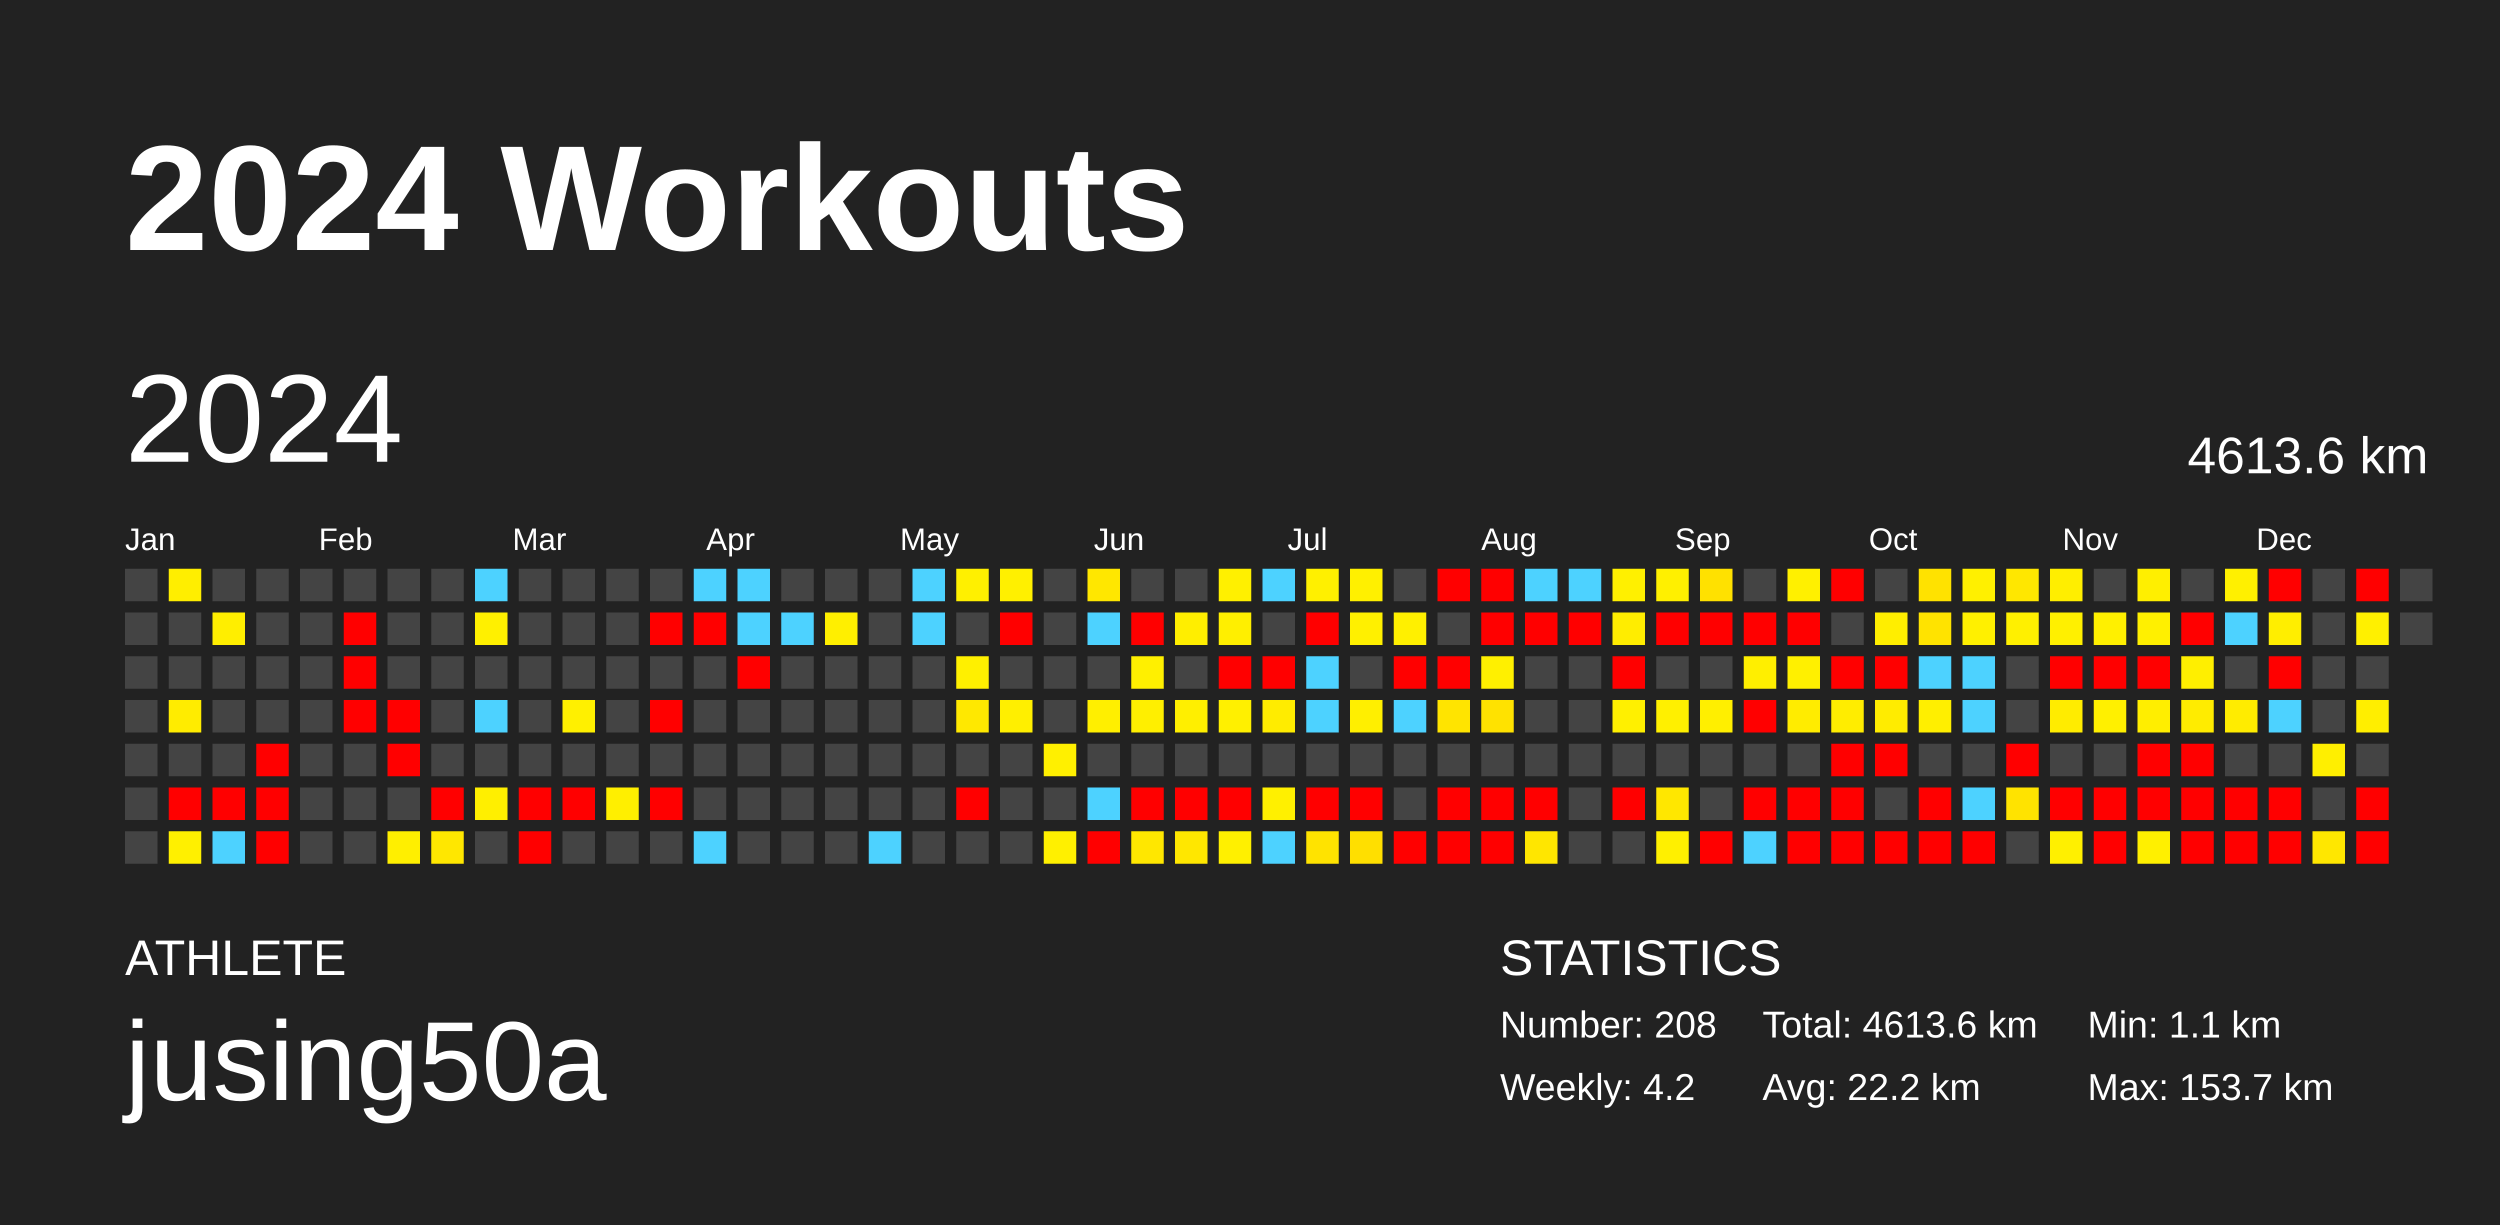
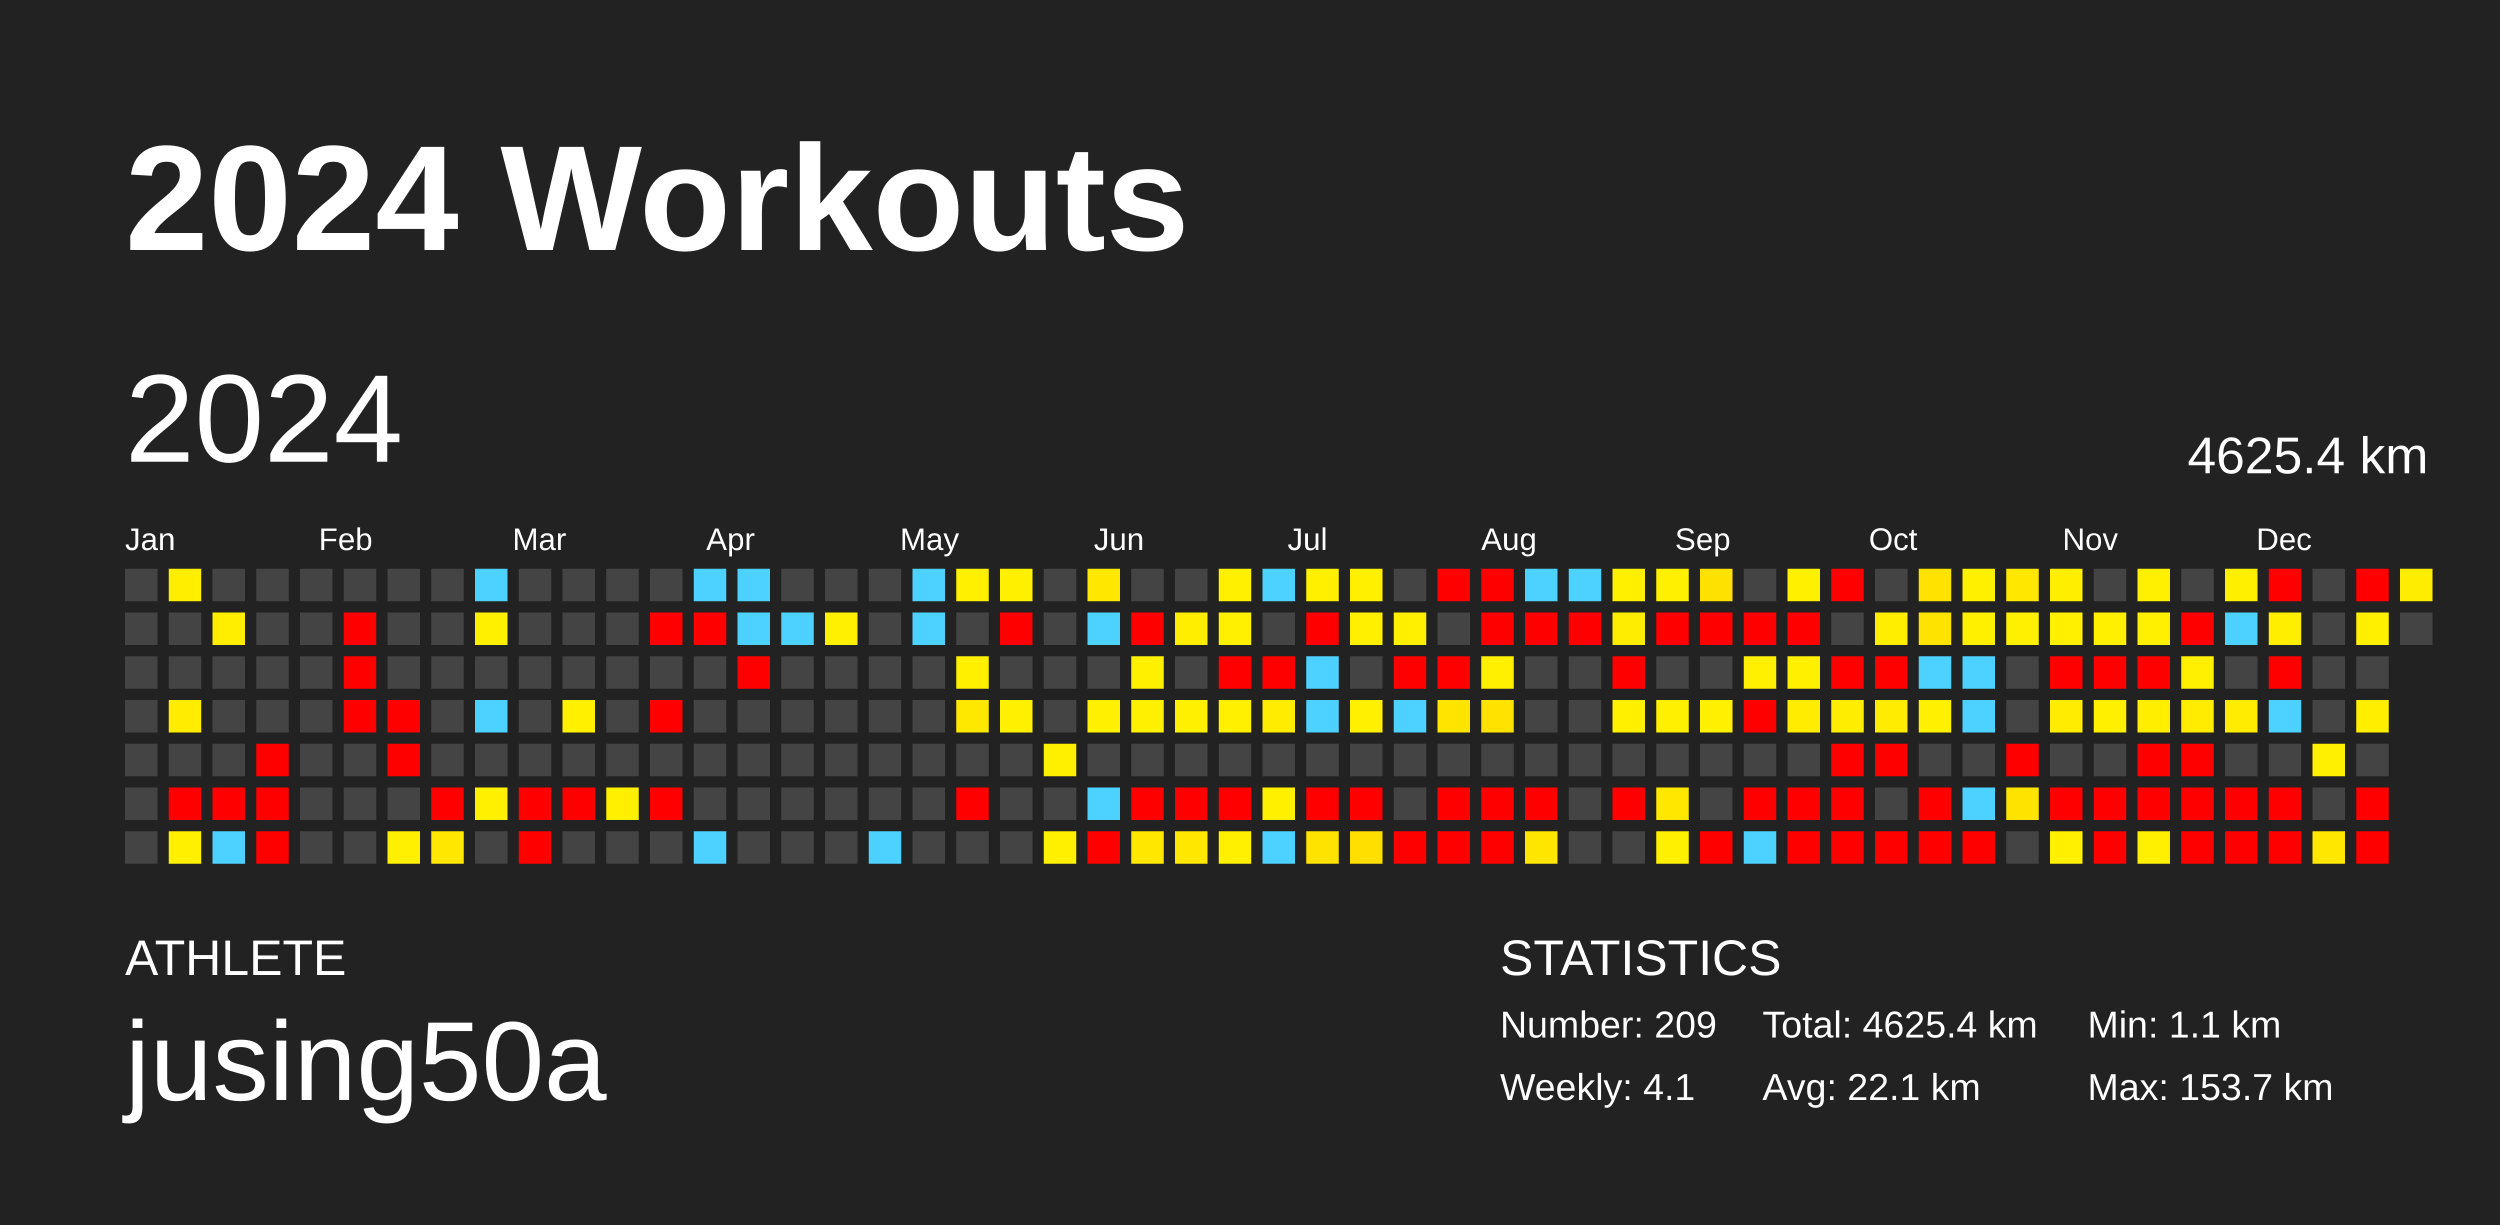
<svg xmlns="http://www.w3.org/2000/svg" baseProfile="full" height="98mm" version="1.1" viewBox="0,0,200,98" width="200mm">
  <defs />
  <rect fill="#222222" height="98" width="200" x="0" y="0" />
  <text fill="#FFFFFF" style="font-size:12px; font-family:Arial; font-weight:bold;" x="10" y="20">2024 Workouts</text>
  <text fill="#FFFFFF" style="font-size:4px; font-family:Arial" x="10" y="78">ATHLETE</text>
  <text fill="#FFFFFF" style="font-size:9px; font-family:Arial" x="10" y="88">jusing50a</text>
  <text fill="#FFFFFF" style="font-size:4px; font-family:Arial" x="120" y="78">STATISTICS</text>
-   <text fill="#FFFFFF" style="font-size:3px; font-family:Arial" x="120" y="83">Number: 208</text>
-   <text fill="#FFFFFF" style="font-size:3px; font-family:Arial" x="120" y="88">Weekly: 4.2</text>
-   <text fill="#FFFFFF" style="font-size:3px; font-family:Arial" x="141" y="83">Total: 4613.6 km</text>
-   <text fill="#FFFFFF" style="font-size:3px; font-family:Arial" x="141" y="88">Avg: 22.2 km</text>
+   <text fill="#FFFFFF" style="font-size:3px; font-family:Arial" x="120" y="83">Number: 209</text>
+   <text fill="#FFFFFF" style="font-size:3px; font-family:Arial" x="120" y="88">Weekly: 4.1</text>
+   <text fill="#FFFFFF" style="font-size:3px; font-family:Arial" x="141" y="83">Total: 4625.4 km</text>
+   <text fill="#FFFFFF" style="font-size:3px; font-family:Arial" x="141" y="88">Avg: 22.1 km</text>
  <text fill="#FFFFFF" style="font-size:3px; font-family:Arial" x="167" y="83">Min: 1.1 km</text>
  <text fill="#FFFFFF" style="font-size:3px; font-family:Arial" x="167" y="88">Max: 153.7 km</text>
  <text dominant-baseline="hanging" fill="#FFFFFF" style="font-size:10.0px; font-family:Arial;" x="10" y="30">2024</text>
-   <text dominant-baseline="hanging" fill="#FFFFFF" style="font-size:4.125px; font-family:Arial;" x="175" y="35">4613.6 km</text>
+   <text dominant-baseline="hanging" fill="#FFFFFF" style="font-size:4.125px; font-family:Arial;" x="175" y="35">4625.4 km</text>
  <text fill="#FFFFFF" style="font-size:2.5px; font-family:Arial" x="10.0" y="44">Jan</text>
  <text fill="#FFFFFF" style="font-size:2.5px; font-family:Arial" x="25.5" y="44">Feb</text>
  <text fill="#FFFFFF" style="font-size:2.5px; font-family:Arial" x="41.0" y="44">Mar</text>
  <text fill="#FFFFFF" style="font-size:2.5px; font-family:Arial" x="56.5" y="44">Apr</text>
  <text fill="#FFFFFF" style="font-size:2.5px; font-family:Arial" x="72.0" y="44">May</text>
  <text fill="#FFFFFF" style="font-size:2.5px; font-family:Arial" x="87.5" y="44">Jun</text>
  <text fill="#FFFFFF" style="font-size:2.5px; font-family:Arial" x="103.0" y="44">Jul</text>
  <text fill="#FFFFFF" style="font-size:2.5px; font-family:Arial" x="118.5" y="44">Aug</text>
  <text fill="#FFFFFF" style="font-size:2.5px; font-family:Arial" x="134.0" y="44">Sep</text>
  <text fill="#FFFFFF" style="font-size:2.5px; font-family:Arial" x="149.5" y="44">Oct</text>
  <text fill="#FFFFFF" style="font-size:2.5px; font-family:Arial" x="165.0" y="44">Nov</text>
  <text fill="#FFFFFF" style="font-size:2.5px; font-family:Arial" x="180.5" y="44">Dec</text>
  <rect fill="#444444" height="2.6" width="2.6" x="10.0" y="45.5" />
  <rect fill="#444444" height="2.6" width="2.6" x="10.0" y="49.0" />
  <rect fill="#444444" height="2.6" width="2.6" x="10.0" y="52.5" />
  <rect fill="#444444" height="2.6" width="2.6" x="10.0" y="56.0" />
  <rect fill="#444444" height="2.6" width="2.6" x="10.0" y="59.5" />
  <rect fill="#444444" height="2.6" width="2.6" x="10.0" y="63.0" />
  <rect fill="#444444" height="2.6" width="2.6" x="10.0" y="66.5" />
  <rect fill="#ffee00" height="2.6" width="2.6" x="13.5" y="45.5" />
  <rect fill="#444444" height="2.6" width="2.6" x="13.5" y="49.0" />
  <rect fill="#444444" height="2.6" width="2.6" x="13.5" y="52.5" />
  <rect fill="#ffec00" height="2.6" width="2.6" x="13.5" y="56.0" />
  <rect fill="#444444" height="2.6" width="2.6" x="13.5" y="59.5" />
  <rect fill="red" height="2.6" width="2.6" x="13.5" y="63.0" />
  <rect fill="#fff000" height="2.6" width="2.6" x="13.5" y="66.5" />
  <rect fill="#444444" height="2.6" width="2.6" x="17.0" y="45.5" />
  <rect fill="#ffee00" height="2.6" width="2.6" x="17.0" y="49.0" />
  <rect fill="#444444" height="2.6" width="2.6" x="17.0" y="52.5" />
  <rect fill="#444444" height="2.6" width="2.6" x="17.0" y="56.0" />
  <rect fill="#444444" height="2.6" width="2.6" x="17.0" y="59.5" />
  <rect fill="red" height="2.6" width="2.6" x="17.0" y="63.0" />
  <rect fill="#4dd2ff" height="2.6" width="2.6" x="17.0" y="66.5" />
  <rect fill="#444444" height="2.6" width="2.6" x="20.5" y="45.5" />
  <rect fill="#444444" height="2.6" width="2.6" x="20.5" y="49.0" />
  <rect fill="#444444" height="2.6" width="2.6" x="20.5" y="52.5" />
  <rect fill="#444444" height="2.6" width="2.6" x="20.5" y="56.0" />
  <rect fill="red" height="2.6" width="2.6" x="20.5" y="59.5" />
  <rect fill="red" height="2.6" width="2.6" x="20.5" y="63.0" />
  <rect fill="red" height="2.6" width="2.6" x="20.5" y="66.5" />
  <rect fill="#444444" height="2.6" width="2.6" x="24.0" y="45.5" />
  <rect fill="#444444" height="2.6" width="2.6" x="24.0" y="49.0" />
  <rect fill="#444444" height="2.6" width="2.6" x="24.0" y="52.5" />
  <rect fill="#444444" height="2.6" width="2.6" x="24.0" y="56.0" />
  <rect fill="#444444" height="2.6" width="2.6" x="24.0" y="59.5" />
  <rect fill="#444444" height="2.6" width="2.6" x="24.0" y="63.0" />
  <rect fill="#444444" height="2.6" width="2.6" x="24.0" y="66.5" />
  <rect fill="#444444" height="2.6" width="2.6" x="27.5" y="45.5" />
  <rect fill="red" height="2.6" width="2.6" x="27.5" y="49.0" />
  <rect fill="red" height="2.6" width="2.6" x="27.5" y="52.5" />
  <rect fill="red" height="2.6" width="2.6" x="27.5" y="56.0" />
  <rect fill="#444444" height="2.6" width="2.6" x="27.5" y="59.5" />
  <rect fill="#444444" height="2.6" width="2.6" x="27.5" y="63.0" />
  <rect fill="#444444" height="2.6" width="2.6" x="27.5" y="66.5" />
  <rect fill="#444444" height="2.6" width="2.6" x="31.0" y="45.5" />
  <rect fill="#444444" height="2.6" width="2.6" x="31.0" y="49.0" />
  <rect fill="#444444" height="2.6" width="2.6" x="31.0" y="52.5" />
  <rect fill="red" height="2.6" width="2.6" x="31.0" y="56.0" />
  <rect fill="red" height="2.6" width="2.6" x="31.0" y="59.5" />
  <rect fill="#444444" height="2.6" width="2.6" x="31.0" y="63.0" />
  <rect fill="#ffef00" height="2.6" width="2.6" x="31.0" y="66.5" />
  <rect fill="#444444" height="2.6" width="2.6" x="34.5" y="45.5" />
  <rect fill="#444444" height="2.6" width="2.6" x="34.5" y="49.0" />
  <rect fill="#444444" height="2.6" width="2.6" x="34.5" y="52.5" />
  <rect fill="#444444" height="2.6" width="2.6" x="34.5" y="56.0" />
  <rect fill="#444444" height="2.6" width="2.6" x="34.5" y="59.5" />
  <rect fill="red" height="2.6" width="2.6" x="34.5" y="63.0" />
  <rect fill="#ffe700" height="2.6" width="2.6" x="34.5" y="66.5" />
  <rect fill="#4dd2ff" height="2.6" width="2.6" x="38.0" y="45.5" />
  <rect fill="#fff000" height="2.6" width="2.6" x="38.0" y="49.0" />
  <rect fill="#444444" height="2.6" width="2.6" x="38.0" y="52.5" />
  <rect fill="#4dd2ff" height="2.6" width="2.6" x="38.0" y="56.0" />
  <rect fill="#444444" height="2.6" width="2.6" x="38.0" y="59.5" />
  <rect fill="#ffef00" height="2.6" width="2.6" x="38.0" y="63.0" />
  <rect fill="#444444" height="2.6" width="2.6" x="38.0" y="66.5" />
  <rect fill="#444444" height="2.6" width="2.6" x="41.5" y="45.5" />
  <rect fill="#444444" height="2.6" width="2.6" x="41.5" y="49.0" />
  <rect fill="#444444" height="2.6" width="2.6" x="41.5" y="52.5" />
  <rect fill="#444444" height="2.6" width="2.6" x="41.5" y="56.0" />
  <rect fill="#444444" height="2.6" width="2.6" x="41.5" y="59.5" />
  <rect fill="red" height="2.6" width="2.6" x="41.5" y="63.0" />
  <rect fill="red" height="2.6" width="2.6" x="41.5" y="66.5" />
  <rect fill="#444444" height="2.6" width="2.6" x="45.0" y="45.5" />
  <rect fill="#444444" height="2.6" width="2.6" x="45.0" y="49.0" />
  <rect fill="#444444" height="2.6" width="2.6" x="45.0" y="52.5" />
  <rect fill="#fff000" height="2.6" width="2.6" x="45.0" y="56.0" />
  <rect fill="#444444" height="2.6" width="2.6" x="45.0" y="59.5" />
  <rect fill="red" height="2.6" width="2.6" x="45.0" y="63.0" />
  <rect fill="#444444" height="2.6" width="2.6" x="45.0" y="66.5" />
  <rect fill="#444444" height="2.6" width="2.6" x="48.5" y="45.5" />
  <rect fill="#444444" height="2.6" width="2.6" x="48.5" y="49.0" />
  <rect fill="#444444" height="2.6" width="2.6" x="48.5" y="52.5" />
  <rect fill="#444444" height="2.6" width="2.6" x="48.5" y="56.0" />
  <rect fill="#444444" height="2.6" width="2.6" x="48.5" y="59.5" />
  <rect fill="#ffef00" height="2.6" width="2.6" x="48.5" y="63.0" />
  <rect fill="#444444" height="2.6" width="2.6" x="48.5" y="66.5" />
  <rect fill="#444444" height="2.6" width="2.6" x="52.0" y="45.5" />
  <rect fill="red" height="2.6" width="2.6" x="52.0" y="49.0" />
  <rect fill="#444444" height="2.6" width="2.6" x="52.0" y="52.5" />
  <rect fill="red" height="2.6" width="2.6" x="52.0" y="56.0" />
  <rect fill="#444444" height="2.6" width="2.6" x="52.0" y="59.5" />
  <rect fill="red" height="2.6" width="2.6" x="52.0" y="63.0" />
  <rect fill="#444444" height="2.6" width="2.6" x="52.0" y="66.5" />
  <rect fill="#4dd2ff" height="2.6" width="2.6" x="55.5" y="45.5" />
  <rect fill="red" height="2.6" width="2.6" x="55.5" y="49.0" />
  <rect fill="#444444" height="2.6" width="2.6" x="55.5" y="52.5" />
  <rect fill="#444444" height="2.6" width="2.6" x="55.5" y="56.0" />
  <rect fill="#444444" height="2.6" width="2.6" x="55.5" y="59.5" />
  <rect fill="#444444" height="2.6" width="2.6" x="55.5" y="63.0" />
  <rect fill="#4dd2ff" height="2.6" width="2.6" x="55.5" y="66.5" />
  <rect fill="#4dd2ff" height="2.6" width="2.6" x="59.0" y="45.5" />
  <rect fill="#4dd2ff" height="2.6" width="2.6" x="59.0" y="49.0" />
  <rect fill="red" height="2.6" width="2.6" x="59.0" y="52.5" />
  <rect fill="#444444" height="2.6" width="2.6" x="59.0" y="56.0" />
  <rect fill="#444444" height="2.6" width="2.6" x="59.0" y="59.5" />
  <rect fill="#444444" height="2.6" width="2.6" x="59.0" y="63.0" />
  <rect fill="#444444" height="2.6" width="2.6" x="59.0" y="66.5" />
  <rect fill="#444444" height="2.6" width="2.6" x="62.5" y="45.5" />
  <rect fill="#4dd2ff" height="2.6" width="2.6" x="62.5" y="49.0" />
  <rect fill="#444444" height="2.6" width="2.6" x="62.5" y="52.5" />
  <rect fill="#444444" height="2.6" width="2.6" x="62.5" y="56.0" />
  <rect fill="#444444" height="2.6" width="2.6" x="62.5" y="59.5" />
  <rect fill="#444444" height="2.6" width="2.6" x="62.5" y="63.0" />
  <rect fill="#444444" height="2.6" width="2.6" x="62.5" y="66.5" />
  <rect fill="#444444" height="2.6" width="2.6" x="66.0" y="45.5" />
  <rect fill="#ffef00" height="2.6" width="2.6" x="66.0" y="49.0" />
  <rect fill="#444444" height="2.6" width="2.6" x="66.0" y="52.5" />
  <rect fill="#444444" height="2.6" width="2.6" x="66.0" y="56.0" />
  <rect fill="#444444" height="2.6" width="2.6" x="66.0" y="59.5" />
  <rect fill="#444444" height="2.6" width="2.6" x="66.0" y="63.0" />
  <rect fill="#444444" height="2.6" width="2.6" x="66.0" y="66.5" />
  <rect fill="#444444" height="2.6" width="2.6" x="69.5" y="45.5" />
  <rect fill="#444444" height="2.6" width="2.6" x="69.5" y="49.0" />
  <rect fill="#444444" height="2.6" width="2.6" x="69.5" y="52.5" />
  <rect fill="#444444" height="2.6" width="2.6" x="69.5" y="56.0" />
  <rect fill="#444444" height="2.6" width="2.6" x="69.5" y="59.5" />
  <rect fill="#444444" height="2.6" width="2.6" x="69.5" y="63.0" />
  <rect fill="#4dd2ff" height="2.6" width="2.6" x="69.5" y="66.5" />
  <rect fill="#4dd2ff" height="2.6" width="2.6" x="73.0" y="45.5" />
  <rect fill="#4dd2ff" height="2.6" width="2.6" x="73.0" y="49.0" />
  <rect fill="#444444" height="2.6" width="2.6" x="73.0" y="52.5" />
  <rect fill="#444444" height="2.6" width="2.6" x="73.0" y="56.0" />
  <rect fill="#444444" height="2.6" width="2.6" x="73.0" y="59.5" />
  <rect fill="#444444" height="2.6" width="2.6" x="73.0" y="63.0" />
  <rect fill="#444444" height="2.6" width="2.6" x="73.0" y="66.5" />
  <rect fill="#fff000" height="2.6" width="2.6" x="76.5" y="45.5" />
  <rect fill="#444444" height="2.6" width="2.6" x="76.5" y="49.0" />
  <rect fill="#fff000" height="2.6" width="2.6" x="76.5" y="52.5" />
  <rect fill="#ffe800" height="2.6" width="2.6" x="76.5" y="56.0" />
  <rect fill="#444444" height="2.6" width="2.6" x="76.5" y="59.5" />
  <rect fill="red" height="2.6" width="2.6" x="76.5" y="63.0" />
  <rect fill="#444444" height="2.6" width="2.6" x="76.5" y="66.5" />
  <rect fill="#fff000" height="2.6" width="2.6" x="80.0" y="45.5" />
  <rect fill="red" height="2.6" width="2.6" x="80.0" y="49.0" />
  <rect fill="#444444" height="2.6" width="2.6" x="80.0" y="52.5" />
  <rect fill="#ffef00" height="2.6" width="2.6" x="80.0" y="56.0" />
  <rect fill="#444444" height="2.6" width="2.6" x="80.0" y="59.5" />
  <rect fill="#444444" height="2.6" width="2.6" x="80.0" y="63.0" />
  <rect fill="#444444" height="2.6" width="2.6" x="80.0" y="66.5" />
  <rect fill="#444444" height="2.6" width="2.6" x="83.5" y="45.5" />
  <rect fill="#444444" height="2.6" width="2.6" x="83.5" y="49.0" />
  <rect fill="#444444" height="2.6" width="2.6" x="83.5" y="52.5" />
  <rect fill="#444444" height="2.6" width="2.6" x="83.5" y="56.0" />
  <rect fill="#fff000" height="2.6" width="2.6" x="83.5" y="59.5" />
  <rect fill="#444444" height="2.6" width="2.6" x="83.5" y="63.0" />
  <rect fill="#fff000" height="2.6" width="2.6" x="83.5" y="66.5" />
  <rect fill="#ffe700" height="2.6" width="2.6" x="87.0" y="45.5" />
  <rect fill="#4dd2ff" height="2.6" width="2.6" x="87.0" y="49.0" />
  <rect fill="#444444" height="2.6" width="2.6" x="87.0" y="52.5" />
  <rect fill="#ffef00" height="2.6" width="2.6" x="87.0" y="56.0" />
  <rect fill="#444444" height="2.6" width="2.6" x="87.0" y="59.5" />
  <rect fill="#4dd2ff" height="2.6" width="2.6" x="87.0" y="63.0" />
  <rect fill="red" height="2.6" width="2.6" x="87.0" y="66.5" />
  <rect fill="#444444" height="2.6" width="2.6" x="90.5" y="45.5" />
  <rect fill="red" height="2.6" width="2.6" x="90.5" y="49.0" />
  <rect fill="#fff000" height="2.6" width="2.6" x="90.5" y="52.5" />
  <rect fill="#ffef00" height="2.6" width="2.6" x="90.5" y="56.0" />
  <rect fill="#444444" height="2.6" width="2.6" x="90.5" y="59.5" />
  <rect fill="red" height="2.6" width="2.6" x="90.5" y="63.0" />
  <rect fill="#ffe700" height="2.6" width="2.6" x="90.5" y="66.5" />
  <rect fill="#444444" height="2.6" width="2.6" x="94.0" y="45.5" />
  <rect fill="#ffee00" height="2.6" width="2.6" x="94.0" y="49.0" />
  <rect fill="#444444" height="2.6" width="2.6" x="94.0" y="52.5" />
  <rect fill="#ffef00" height="2.6" width="2.6" x="94.0" y="56.0" />
  <rect fill="#444444" height="2.6" width="2.6" x="94.0" y="59.5" />
  <rect fill="red" height="2.6" width="2.6" x="94.0" y="63.0" />
  <rect fill="#ffe700" height="2.6" width="2.6" x="94.0" y="66.5" />
  <rect fill="#fff000" height="2.6" width="2.6" x="97.5" y="45.5" />
  <rect fill="#ffef00" height="2.6" width="2.6" x="97.5" y="49.0" />
  <rect fill="red" height="2.6" width="2.6" x="97.5" y="52.5" />
  <rect fill="#fff000" height="2.6" width="2.6" x="97.5" y="56.0" />
  <rect fill="#444444" height="2.6" width="2.6" x="97.5" y="59.5" />
  <rect fill="red" height="2.6" width="2.6" x="97.5" y="63.0" />
  <rect fill="#fff000" height="2.6" width="2.6" x="97.5" y="66.5" />
  <rect fill="#4dd2ff" height="2.6" width="2.6" x="101.0" y="45.5" />
  <rect fill="#444444" height="2.6" width="2.6" x="101.0" y="49.0" />
  <rect fill="red" height="2.6" width="2.6" x="101.0" y="52.5" />
  <rect fill="#ffec00" height="2.6" width="2.6" x="101.0" y="56.0" />
  <rect fill="#444444" height="2.6" width="2.6" x="101.0" y="59.5" />
  <rect fill="#fff000" height="2.6" width="2.6" x="101.0" y="63.0" />
  <rect fill="#4dd2ff" height="2.6" width="2.6" x="101.0" y="66.5" />
  <rect fill="#fff000" height="2.6" width="2.6" x="104.5" y="45.5" />
  <rect fill="red" height="2.6" width="2.6" x="104.5" y="49.0" />
  <rect fill="#4dd2ff" height="2.6" width="2.6" x="104.5" y="52.5" />
  <rect fill="#4dd2ff" height="2.6" width="2.6" x="104.5" y="56.0" />
  <rect fill="#444444" height="2.6" width="2.6" x="104.5" y="59.5" />
  <rect fill="red" height="2.6" width="2.6" x="104.5" y="63.0" />
  <rect fill="#ffe300" height="2.6" width="2.6" x="104.5" y="66.5" />
  <rect fill="#fff000" height="2.6" width="2.6" x="108.0" y="45.5" />
  <rect fill="#fff000" height="2.6" width="2.6" x="108.0" y="49.0" />
  <rect fill="#444444" height="2.6" width="2.6" x="108.0" y="52.5" />
  <rect fill="#ffef00" height="2.6" width="2.6" x="108.0" y="56.0" />
  <rect fill="#444444" height="2.6" width="2.6" x="108.0" y="59.5" />
  <rect fill="red" height="2.6" width="2.6" x="108.0" y="63.0" />
  <rect fill="#ffdf00" height="2.6" width="2.6" x="108.0" y="66.5" />
  <rect fill="#444444" height="2.6" width="2.6" x="111.5" y="45.5" />
  <rect fill="#fff000" height="2.6" width="2.6" x="111.5" y="49.0" />
  <rect fill="red" height="2.6" width="2.6" x="111.5" y="52.5" />
  <rect fill="#4dd2ff" height="2.6" width="2.6" x="111.5" y="56.0" />
  <rect fill="#444444" height="2.6" width="2.6" x="111.5" y="59.5" />
  <rect fill="#444444" height="2.6" width="2.6" x="111.5" y="63.0" />
  <rect fill="red" height="2.6" width="2.6" x="111.5" y="66.5" />
  <rect fill="red" height="2.6" width="2.6" x="115.0" y="45.5" />
  <rect fill="#444444" height="2.6" width="2.6" x="115.0" y="49.0" />
  <rect fill="red" height="2.6" width="2.6" x="115.0" y="52.5" />
  <rect fill="#ffe400" height="2.6" width="2.6" x="115.0" y="56.0" />
  <rect fill="#444444" height="2.6" width="2.6" x="115.0" y="59.5" />
  <rect fill="red" height="2.6" width="2.6" x="115.0" y="63.0" />
  <rect fill="red" height="2.6" width="2.6" x="115.0" y="66.5" />
  <rect fill="red" height="2.6" width="2.6" x="118.5" y="45.5" />
  <rect fill="red" height="2.6" width="2.6" x="118.5" y="49.0" />
  <rect fill="#fff000" height="2.6" width="2.6" x="118.5" y="52.5" />
  <rect fill="#ffe200" height="2.6" width="2.6" x="118.5" y="56.0" />
  <rect fill="#444444" height="2.6" width="2.6" x="118.5" y="59.5" />
  <rect fill="red" height="2.6" width="2.6" x="118.5" y="63.0" />
  <rect fill="red" height="2.6" width="2.6" x="118.5" y="66.5" />
  <rect fill="#4dd2ff" height="2.6" width="2.6" x="122.0" y="45.5" />
  <rect fill="red" height="2.6" width="2.6" x="122.0" y="49.0" />
  <rect fill="#444444" height="2.6" width="2.6" x="122.0" y="52.5" />
  <rect fill="#444444" height="2.6" width="2.6" x="122.0" y="56.0" />
  <rect fill="#444444" height="2.6" width="2.6" x="122.0" y="59.5" />
  <rect fill="red" height="2.6" width="2.6" x="122.0" y="63.0" />
  <rect fill="#ffe600" height="2.6" width="2.6" x="122.0" y="66.5" />
  <rect fill="#4dd2ff" height="2.6" width="2.6" x="125.5" y="45.5" />
  <rect fill="red" height="2.6" width="2.6" x="125.5" y="49.0" />
  <rect fill="#444444" height="2.6" width="2.6" x="125.5" y="52.5" />
  <rect fill="#444444" height="2.6" width="2.6" x="125.5" y="56.0" />
  <rect fill="#444444" height="2.6" width="2.6" x="125.5" y="59.5" />
  <rect fill="#444444" height="2.6" width="2.6" x="125.5" y="63.0" />
  <rect fill="#444444" height="2.6" width="2.6" x="125.5" y="66.5" />
  <rect fill="#fff000" height="2.6" width="2.6" x="129.0" y="45.5" />
  <rect fill="#ffed00" height="2.6" width="2.6" x="129.0" y="49.0" />
  <rect fill="red" height="2.6" width="2.6" x="129.0" y="52.5" />
  <rect fill="#fff000" height="2.6" width="2.6" x="129.0" y="56.0" />
  <rect fill="#444444" height="2.6" width="2.6" x="129.0" y="59.5" />
  <rect fill="red" height="2.6" width="2.6" x="129.0" y="63.0" />
  <rect fill="#444444" height="2.6" width="2.6" x="129.0" y="66.5" />
  <rect fill="#fff000" height="2.6" width="2.6" x="132.5" y="45.5" />
  <rect fill="red" height="2.6" width="2.6" x="132.5" y="49.0" />
  <rect fill="#444444" height="2.6" width="2.6" x="132.5" y="52.5" />
  <rect fill="#fff000" height="2.6" width="2.6" x="132.5" y="56.0" />
  <rect fill="#444444" height="2.6" width="2.6" x="132.5" y="59.5" />
  <rect fill="#ffe700" height="2.6" width="2.6" x="132.5" y="63.0" />
  <rect fill="#fff000" height="2.6" width="2.6" x="132.5" y="66.5" />
  <rect fill="#ffe100" height="2.6" width="2.6" x="136.0" y="45.5" />
  <rect fill="red" height="2.6" width="2.6" x="136.0" y="49.0" />
  <rect fill="#444444" height="2.6" width="2.6" x="136.0" y="52.5" />
  <rect fill="#ffef00" height="2.6" width="2.6" x="136.0" y="56.0" />
  <rect fill="#444444" height="2.6" width="2.6" x="136.0" y="59.5" />
  <rect fill="#444444" height="2.6" width="2.6" x="136.0" y="63.0" />
  <rect fill="red" height="2.6" width="2.6" x="136.0" y="66.5" />
  <rect fill="#444444" height="2.6" width="2.6" x="139.5" y="45.5" />
  <rect fill="red" height="2.6" width="2.6" x="139.5" y="49.0" />
  <rect fill="#ffef00" height="2.6" width="2.6" x="139.5" y="52.5" />
  <rect fill="red" height="2.6" width="2.6" x="139.5" y="56.0" />
  <rect fill="#444444" height="2.6" width="2.6" x="139.5" y="59.5" />
  <rect fill="red" height="2.6" width="2.6" x="139.5" y="63.0" />
  <rect fill="#4dd2ff" height="2.6" width="2.6" x="139.5" y="66.5" />
  <rect fill="#fff000" height="2.6" width="2.6" x="143.0" y="45.5" />
  <rect fill="red" height="2.6" width="2.6" x="143.0" y="49.0" />
  <rect fill="#fff000" height="2.6" width="2.6" x="143.0" y="52.5" />
  <rect fill="#ffec00" height="2.6" width="2.6" x="143.0" y="56.0" />
  <rect fill="#444444" height="2.6" width="2.6" x="143.0" y="59.5" />
  <rect fill="red" height="2.6" width="2.6" x="143.0" y="63.0" />
  <rect fill="red" height="2.6" width="2.6" x="143.0" y="66.5" />
  <rect fill="red" height="2.6" width="2.6" x="146.5" y="45.5" />
  <rect fill="#444444" height="2.6" width="2.6" x="146.5" y="49.0" />
  <rect fill="red" height="2.6" width="2.6" x="146.5" y="52.5" />
  <rect fill="#ffed00" height="2.6" width="2.6" x="146.5" y="56.0" />
  <rect fill="red" height="2.6" width="2.6" x="146.5" y="59.5" />
  <rect fill="red" height="2.6" width="2.6" x="146.5" y="63.0" />
  <rect fill="red" height="2.6" width="2.6" x="146.5" y="66.5" />
  <rect fill="#444444" height="2.6" width="2.6" x="150.0" y="45.5" />
  <rect fill="#ffee00" height="2.6" width="2.6" x="150.0" y="49.0" />
  <rect fill="red" height="2.6" width="2.6" x="150.0" y="52.5" />
  <rect fill="#ffec00" height="2.6" width="2.6" x="150.0" y="56.0" />
  <rect fill="red" height="2.6" width="2.6" x="150.0" y="59.5" />
  <rect fill="#444444" height="2.6" width="2.6" x="150.0" y="63.0" />
  <rect fill="red" height="2.6" width="2.6" x="150.0" y="66.5" />
  <rect fill="#ffe200" height="2.6" width="2.6" x="153.5" y="45.5" />
  <rect fill="#ffe300" height="2.6" width="2.6" x="153.5" y="49.0" />
  <rect fill="#4dd2ff" height="2.6" width="2.6" x="153.5" y="52.5" />
  <rect fill="#ffef00" height="2.6" width="2.6" x="153.5" y="56.0" />
  <rect fill="#444444" height="2.6" width="2.6" x="153.5" y="59.5" />
  <rect fill="red" height="2.6" width="2.6" x="153.5" y="63.0" />
  <rect fill="red" height="2.6" width="2.6" x="153.5" y="66.5" />
  <rect fill="#fff000" height="2.6" width="2.6" x="157.0" y="45.5" />
  <rect fill="#fff000" height="2.6" width="2.6" x="157.0" y="49.0" />
  <rect fill="#4dd2ff" height="2.6" width="2.6" x="157.0" y="52.5" />
  <rect fill="#4dd2ff" height="2.6" width="2.6" x="157.0" y="56.0" />
  <rect fill="#444444" height="2.6" width="2.6" x="157.0" y="59.5" />
  <rect fill="#4dd2ff" height="2.6" width="2.6" x="157.0" y="63.0" />
  <rect fill="red" height="2.6" width="2.6" x="157.0" y="66.5" />
  <rect fill="#ffe700" height="2.6" width="2.6" x="160.5" y="45.5" />
  <rect fill="#fff000" height="2.6" width="2.6" x="160.5" y="49.0" />
  <rect fill="#444444" height="2.6" width="2.6" x="160.5" y="52.5" />
  <rect fill="#444444" height="2.6" width="2.6" x="160.5" y="56.0" />
  <rect fill="red" height="2.6" width="2.6" x="160.5" y="59.5" />
  <rect fill="#ffe300" height="2.6" width="2.6" x="160.5" y="63.0" />
  <rect fill="#444444" height="2.6" width="2.6" x="160.5" y="66.5" />
  <rect fill="#ffee00" height="2.6" width="2.6" x="164.0" y="45.5" />
  <rect fill="#fff000" height="2.6" width="2.6" x="164.0" y="49.0" />
  <rect fill="red" height="2.6" width="2.6" x="164.0" y="52.5" />
  <rect fill="#ffec00" height="2.6" width="2.6" x="164.0" y="56.0" />
  <rect fill="#444444" height="2.6" width="2.6" x="164.0" y="59.5" />
  <rect fill="red" height="2.6" width="2.6" x="164.0" y="63.0" />
  <rect fill="#fff000" height="2.6" width="2.6" x="164.0" y="66.5" />
  <rect fill="#444444" height="2.6" width="2.6" x="167.5" y="45.5" />
  <rect fill="#fff000" height="2.6" width="2.6" x="167.5" y="49.0" />
  <rect fill="red" height="2.6" width="2.6" x="167.5" y="52.5" />
  <rect fill="#fff000" height="2.6" width="2.6" x="167.5" y="56.0" />
  <rect fill="#444444" height="2.6" width="2.6" x="167.5" y="59.5" />
  <rect fill="red" height="2.6" width="2.6" x="167.5" y="63.0" />
  <rect fill="red" height="2.6" width="2.6" x="167.5" y="66.5" />
  <rect fill="#ffef00" height="2.6" width="2.6" x="171.0" y="45.5" />
  <rect fill="#fff000" height="2.6" width="2.6" x="171.0" y="49.0" />
  <rect fill="red" height="2.6" width="2.6" x="171.0" y="52.5" />
  <rect fill="#ffee00" height="2.6" width="2.6" x="171.0" y="56.0" />
  <rect fill="red" height="2.6" width="2.6" x="171.0" y="59.5" />
  <rect fill="red" height="2.6" width="2.6" x="171.0" y="63.0" />
  <rect fill="#fff000" height="2.6" width="2.6" x="171.0" y="66.5" />
  <rect fill="#444444" height="2.6" width="2.6" x="174.5" y="45.5" />
  <rect fill="red" height="2.6" width="2.6" x="174.5" y="49.0" />
  <rect fill="#ffef00" height="2.6" width="2.6" x="174.5" y="52.5" />
  <rect fill="#ffec00" height="2.6" width="2.6" x="174.5" y="56.0" />
  <rect fill="red" height="2.6" width="2.6" x="174.5" y="59.5" />
  <rect fill="red" height="2.6" width="2.6" x="174.5" y="63.0" />
  <rect fill="red" height="2.6" width="2.6" x="174.5" y="66.5" />
  <rect fill="#fff000" height="2.6" width="2.6" x="178.0" y="45.5" />
  <rect fill="#4dd2ff" height="2.6" width="2.6" x="178.0" y="49.0" />
  <rect fill="#444444" height="2.6" width="2.6" x="178.0" y="52.5" />
  <rect fill="#ffec00" height="2.6" width="2.6" x="178.0" y="56.0" />
  <rect fill="#444444" height="2.6" width="2.6" x="178.0" y="59.5" />
  <rect fill="red" height="2.6" width="2.6" x="178.0" y="63.0" />
  <rect fill="red" height="2.6" width="2.6" x="178.0" y="66.5" />
  <rect fill="red" height="2.6" width="2.6" x="181.5" y="45.5" />
  <rect fill="#ffee00" height="2.6" width="2.6" x="181.5" y="49.0" />
  <rect fill="red" height="2.6" width="2.6" x="181.5" y="52.5" />
  <rect fill="#4dd2ff" height="2.6" width="2.6" x="181.5" y="56.0" />
  <rect fill="#444444" height="2.6" width="2.6" x="181.5" y="59.5" />
  <rect fill="red" height="2.6" width="2.6" x="181.5" y="63.0" />
  <rect fill="red" height="2.6" width="2.6" x="181.5" y="66.5" />
  <rect fill="#444444" height="2.6" width="2.6" x="185.0" y="45.5" />
  <rect fill="#444444" height="2.6" width="2.6" x="185.0" y="49.0" />
  <rect fill="#444444" height="2.6" width="2.6" x="185.0" y="52.5" />
  <rect fill="#444444" height="2.6" width="2.6" x="185.0" y="56.0" />
  <rect fill="#ffef00" height="2.6" width="2.6" x="185.0" y="59.5" />
  <rect fill="#444444" height="2.6" width="2.6" x="185.0" y="63.0" />
  <rect fill="#ffe700" height="2.6" width="2.6" x="185.0" y="66.5" />
  <rect fill="red" height="2.6" width="2.6" x="188.5" y="45.5" />
  <rect fill="#fff000" height="2.6" width="2.6" x="188.5" y="49.0" />
  <rect fill="#444444" height="2.6" width="2.6" x="188.5" y="52.5" />
  <rect fill="#ffee00" height="2.6" width="2.6" x="188.5" y="56.0" />
  <rect fill="#444444" height="2.6" width="2.6" x="188.5" y="59.5" />
  <rect fill="red" height="2.6" width="2.6" x="188.5" y="63.0" />
  <rect fill="red" height="2.6" width="2.6" x="188.5" y="66.5" />
-   <rect fill="#444444" height="2.6" width="2.6" x="192.0" y="45.5" />
+   <rect fill="#ffed00" height="2.6" width="2.6" x="192.0" y="45.5" />
  <rect fill="#444444" height="2.6" width="2.6" x="192.0" y="49.0" />
</svg>
